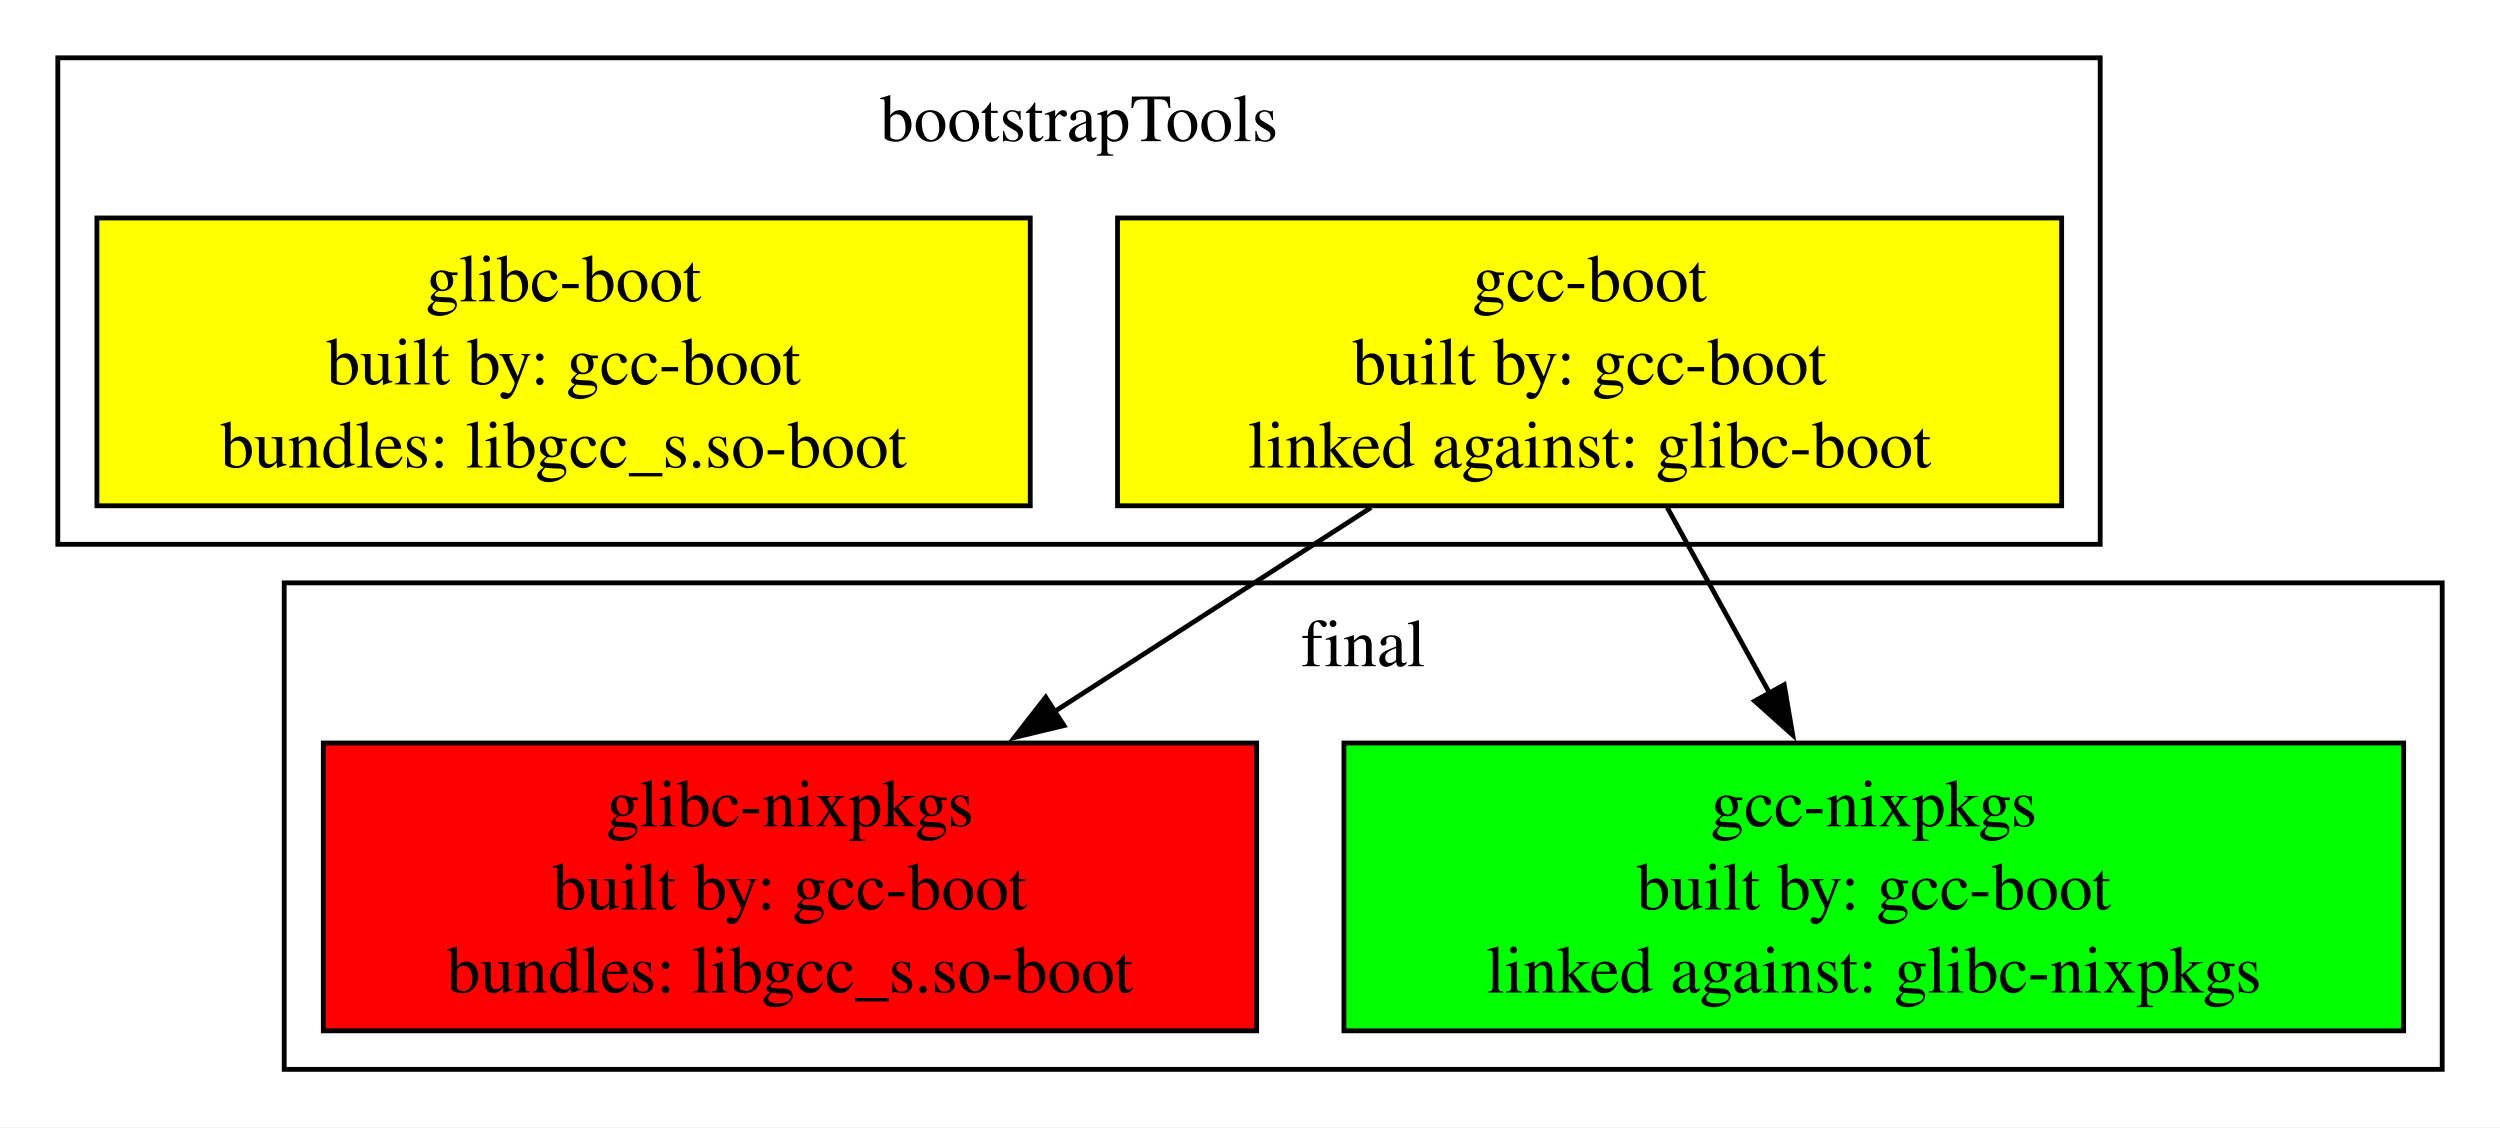
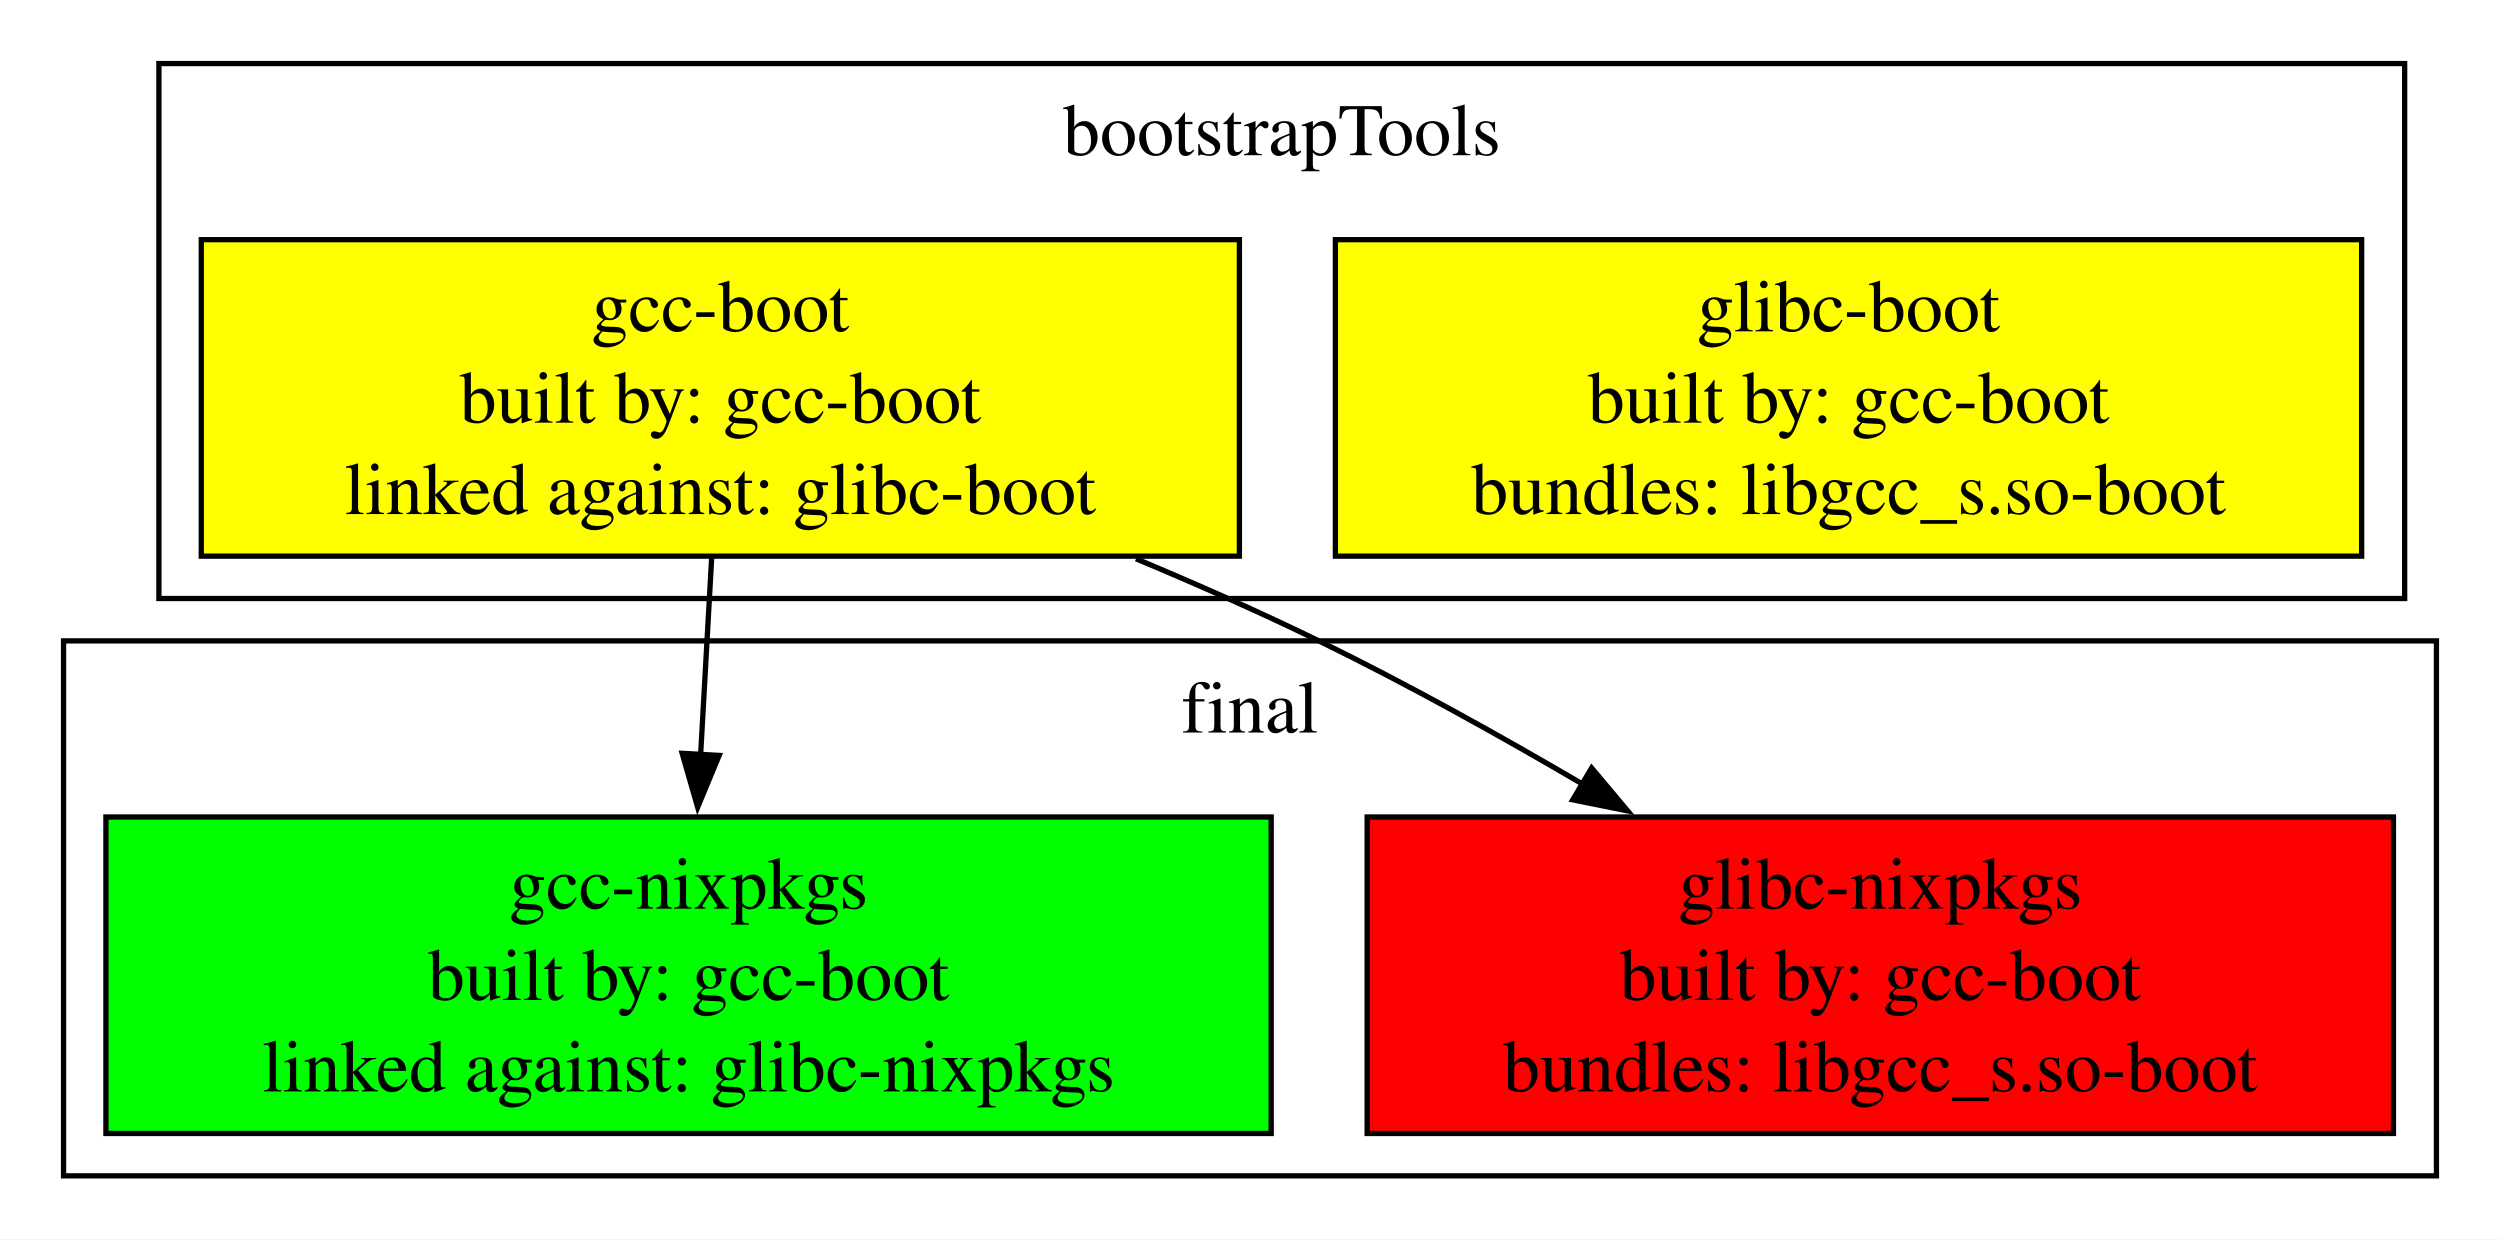
- <svg xmlns="http://www.w3.org/2000/svg" width="519pt" height="234pt" viewBox="0.00 0.00 519.00 234.00">
+ <svg xmlns="http://www.w3.org/2000/svg" width="472pt" height="234pt" viewBox="0.00 0.00 472.00 234.00">
  <g id="graph0" class="graph" transform="scale(1 1) rotate(0) translate(4 230)">
-     <polygon fill="white" stroke="none" points="-4,4 -4,-230 515,-230 515,4 -4,4" />
+     <polygon fill="white" stroke="none" points="-4,4 -4,-230 468,-230 468,4 -4,4" />
    <g id="clust1" class="cluster">
-       <polygon fill="none" stroke="black" points="8,-117 8,-218 432,-218 432,-117 8,-117" />
-       <text text-anchor="middle" x="220" y="-200.7" font-family="Times,serif" font-size="14.00">bootstrapTools</text>
+       <polygon fill="none" stroke="black" points="26,-117 26,-218 450,-218 450,-117 26,-117" />
+       <text text-anchor="middle" x="238" y="-200.7" font-family="Times,serif" font-size="14.00">bootstrapTools</text>
    </g>
    <g id="clust2" class="cluster">
-       <polygon fill="none" stroke="black" points="55,-8 55,-109 503,-109 503,-8 55,-8" />
-       <text text-anchor="middle" x="279" y="-91.7" font-family="Times,serif" font-size="14.00">final</text>
+       <polygon fill="none" stroke="black" points="8,-8 8,-109 456,-109 456,-8 8,-8" />
+       <text text-anchor="middle" x="232" y="-91.7" font-family="Times,serif" font-size="14.00">final</text>
    </g>
    <g id="node1" class="node">
-       <polygon fill="#ffff00" stroke="black" points="424,-184.75 228,-184.75 228,-125 424,-125 424,-184.75" />
-       <text text-anchor="middle" x="326" y="-167.45" font-family="Times,serif" font-size="14.00">gcc-boot</text>
-       <text text-anchor="middle" x="326" y="-150.2" font-family="Times,serif" font-size="14.00">built by: gcc-boot</text>
-       <text text-anchor="middle" x="326" y="-132.95" font-family="Times,serif" font-size="14.00">linked against: glibc-boot</text>
+       <polygon fill="#ffff00" stroke="black" points="230,-184.75 34,-184.75 34,-125 230,-125 230,-184.75" />
+       <text text-anchor="middle" x="132" y="-167.45" font-family="Times,serif" font-size="14.00">gcc-boot</text>
+       <text text-anchor="middle" x="132" y="-150.2" font-family="Times,serif" font-size="14.00">built by: gcc-boot</text>
+       <text text-anchor="middle" x="132" y="-132.95" font-family="Times,serif" font-size="14.00">linked against: glibc-boot</text>
    </g>
    <g id="node3" class="node">
-       <polygon fill="#00ff00" stroke="black" points="495,-75.75 275,-75.75 275,-16 495,-16 495,-75.75" />
-       <text text-anchor="middle" x="385" y="-58.45" font-family="Times,serif" font-size="14.00">gcc-nixpkgs</text>
-       <text text-anchor="middle" x="385" y="-41.2" font-family="Times,serif" font-size="14.00">built by: gcc-boot</text>
-       <text text-anchor="middle" x="385" y="-23.95" font-family="Times,serif" font-size="14.00">linked against: glibc-nixpkgs</text>
+       <polygon fill="#00ff00" stroke="black" points="236,-75.75 16,-75.75 16,-16 236,-16 236,-75.75" />
+       <text text-anchor="middle" x="126" y="-58.45" font-family="Times,serif" font-size="14.00">gcc-nixpkgs</text>
+       <text text-anchor="middle" x="126" y="-41.2" font-family="Times,serif" font-size="14.00">built by: gcc-boot</text>
+       <text text-anchor="middle" x="126" y="-23.95" font-family="Times,serif" font-size="14.00">linked against: glibc-nixpkgs</text>
    </g>
    <g id="edge1" class="edge">
-       <path fill="none" stroke="black" d="M342.12,-124.64C348.69,-112.72 356.38,-98.77 363.42,-86" />
-       <polygon fill="black" stroke="black" points="366.4,-87.85 368.17,-77.4 360.27,-84.47 366.4,-87.85" />
+       <path fill="none" stroke="black" d="M130.36,-124.64C129.72,-113.2 128.97,-99.88 128.28,-87.53" />
+       <polygon fill="black" stroke="black" points="131.78,-87.38 127.72,-77.59 124.79,-87.77 131.78,-87.38" />
    </g>
    <g id="node4" class="node">
-       <polygon fill="#ff0000" stroke="black" points="256.88,-75.75 63.12,-75.75 63.12,-16 256.88,-16 256.88,-75.75" />
-       <text text-anchor="middle" x="160" y="-58.45" font-family="Times,serif" font-size="14.00">glibc-nixpkgs</text>
-       <text text-anchor="middle" x="160" y="-41.2" font-family="Times,serif" font-size="14.00">built by: gcc-boot</text>
-       <text text-anchor="middle" x="160" y="-23.95" font-family="Times,serif" font-size="14.00">bundles: libgcc_s.so-boot</text>
+       <polygon fill="#ff0000" stroke="black" points="447.88,-75.75 254.12,-75.75 254.12,-16 447.88,-16 447.88,-75.75" />
+       <text text-anchor="middle" x="351" y="-58.45" font-family="Times,serif" font-size="14.00">glibc-nixpkgs</text>
+       <text text-anchor="middle" x="351" y="-41.2" font-family="Times,serif" font-size="14.00">built by: gcc-boot</text>
+       <text text-anchor="middle" x="351" y="-23.95" font-family="Times,serif" font-size="14.00">bundles: libgcc_s.so-boot</text>
    </g>
    <g id="edge2" class="edge">
-       <path fill="none" stroke="black" d="M280.64,-124.64C260.33,-111.54 236.2,-95.99 214.88,-82.25" />
-       <polygon fill="black" stroke="black" points="216.88,-79.37 206.58,-76.9 213.09,-85.26 216.88,-79.37" />
+       <path fill="none" stroke="black" d="M210.48,-124.5C222.18,-119.61 234,-114.37 245,-109 261.59,-100.9 279.07,-91.18 294.96,-81.86" />
+       <polygon fill="black" stroke="black" points="296.5,-85.01 303.31,-76.9 292.93,-78.99 296.5,-85.01" />
    </g>
    <g id="node2" class="node">
-       <polygon fill="#ffff00" stroke="black" points="209.88,-184.75 16.12,-184.75 16.12,-125 209.88,-125 209.88,-184.75" />
-       <text text-anchor="middle" x="113" y="-167.45" font-family="Times,serif" font-size="14.00">glibc-boot</text>
-       <text text-anchor="middle" x="113" y="-150.2" font-family="Times,serif" font-size="14.00">built by: gcc-boot</text>
-       <text text-anchor="middle" x="113" y="-132.95" font-family="Times,serif" font-size="14.00">bundles: libgcc_s.so-boot</text>
+       <polygon fill="#ffff00" stroke="black" points="441.88,-184.75 248.12,-184.75 248.12,-125 441.88,-125 441.88,-184.75" />
+       <text text-anchor="middle" x="345" y="-167.45" font-family="Times,serif" font-size="14.00">glibc-boot</text>
+       <text text-anchor="middle" x="345" y="-150.2" font-family="Times,serif" font-size="14.00">built by: gcc-boot</text>
+       <text text-anchor="middle" x="345" y="-132.95" font-family="Times,serif" font-size="14.00">bundles: libgcc_s.so-boot</text>
    </g>
  </g>
</svg>
